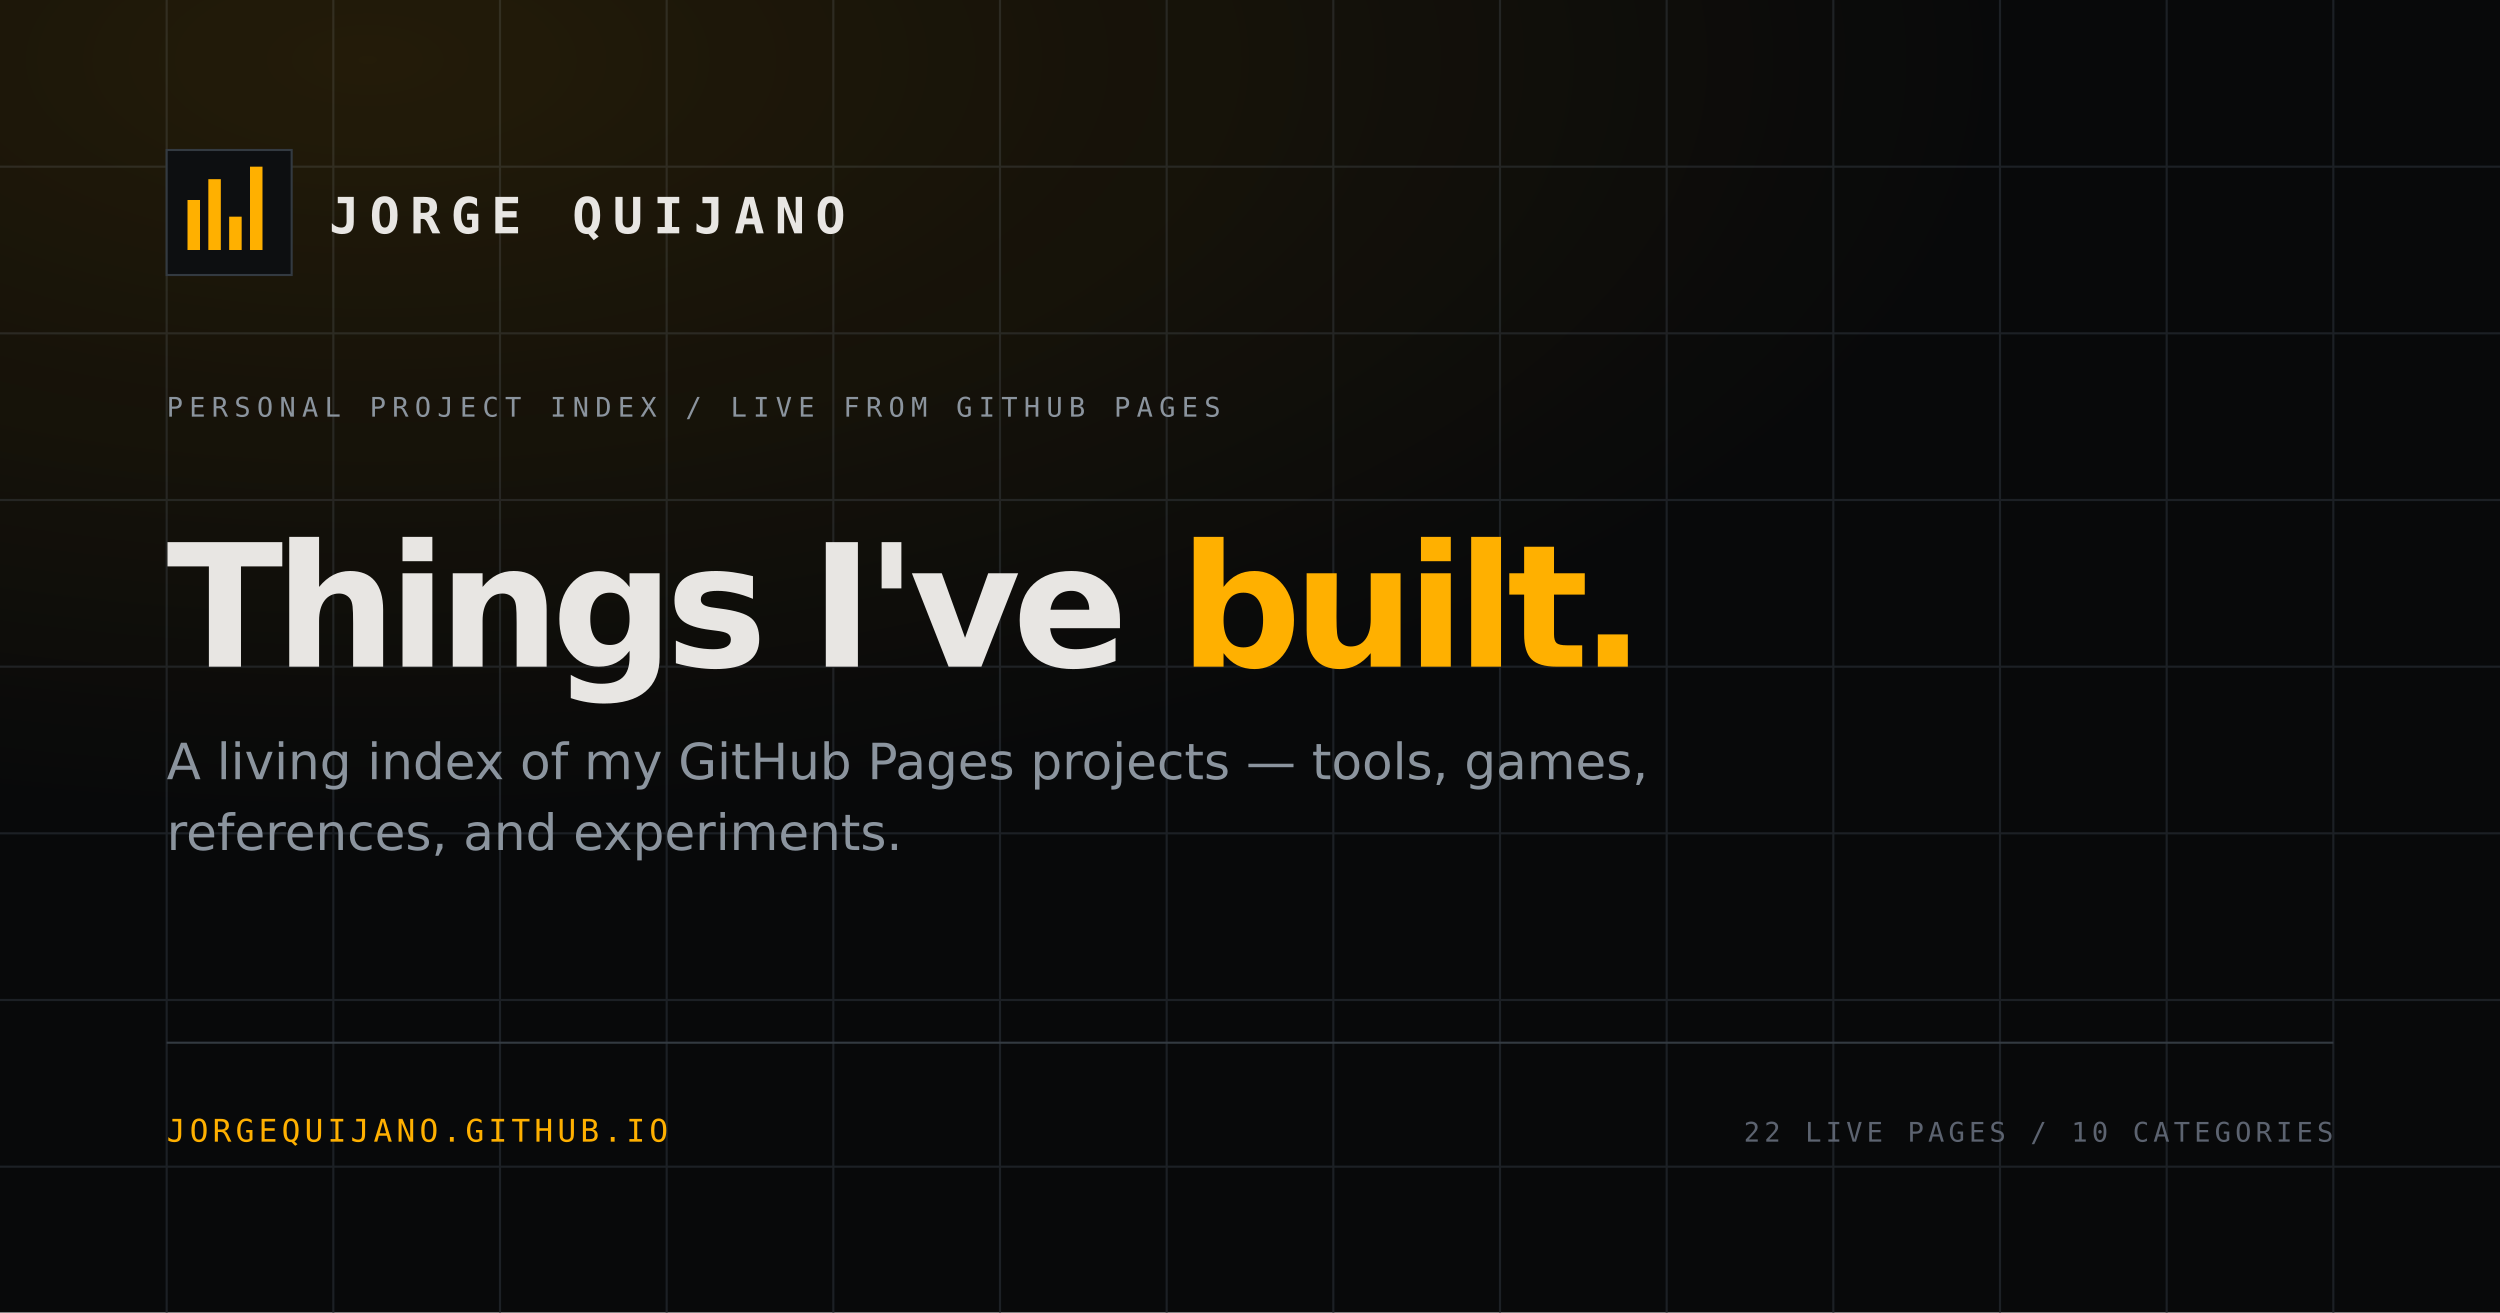
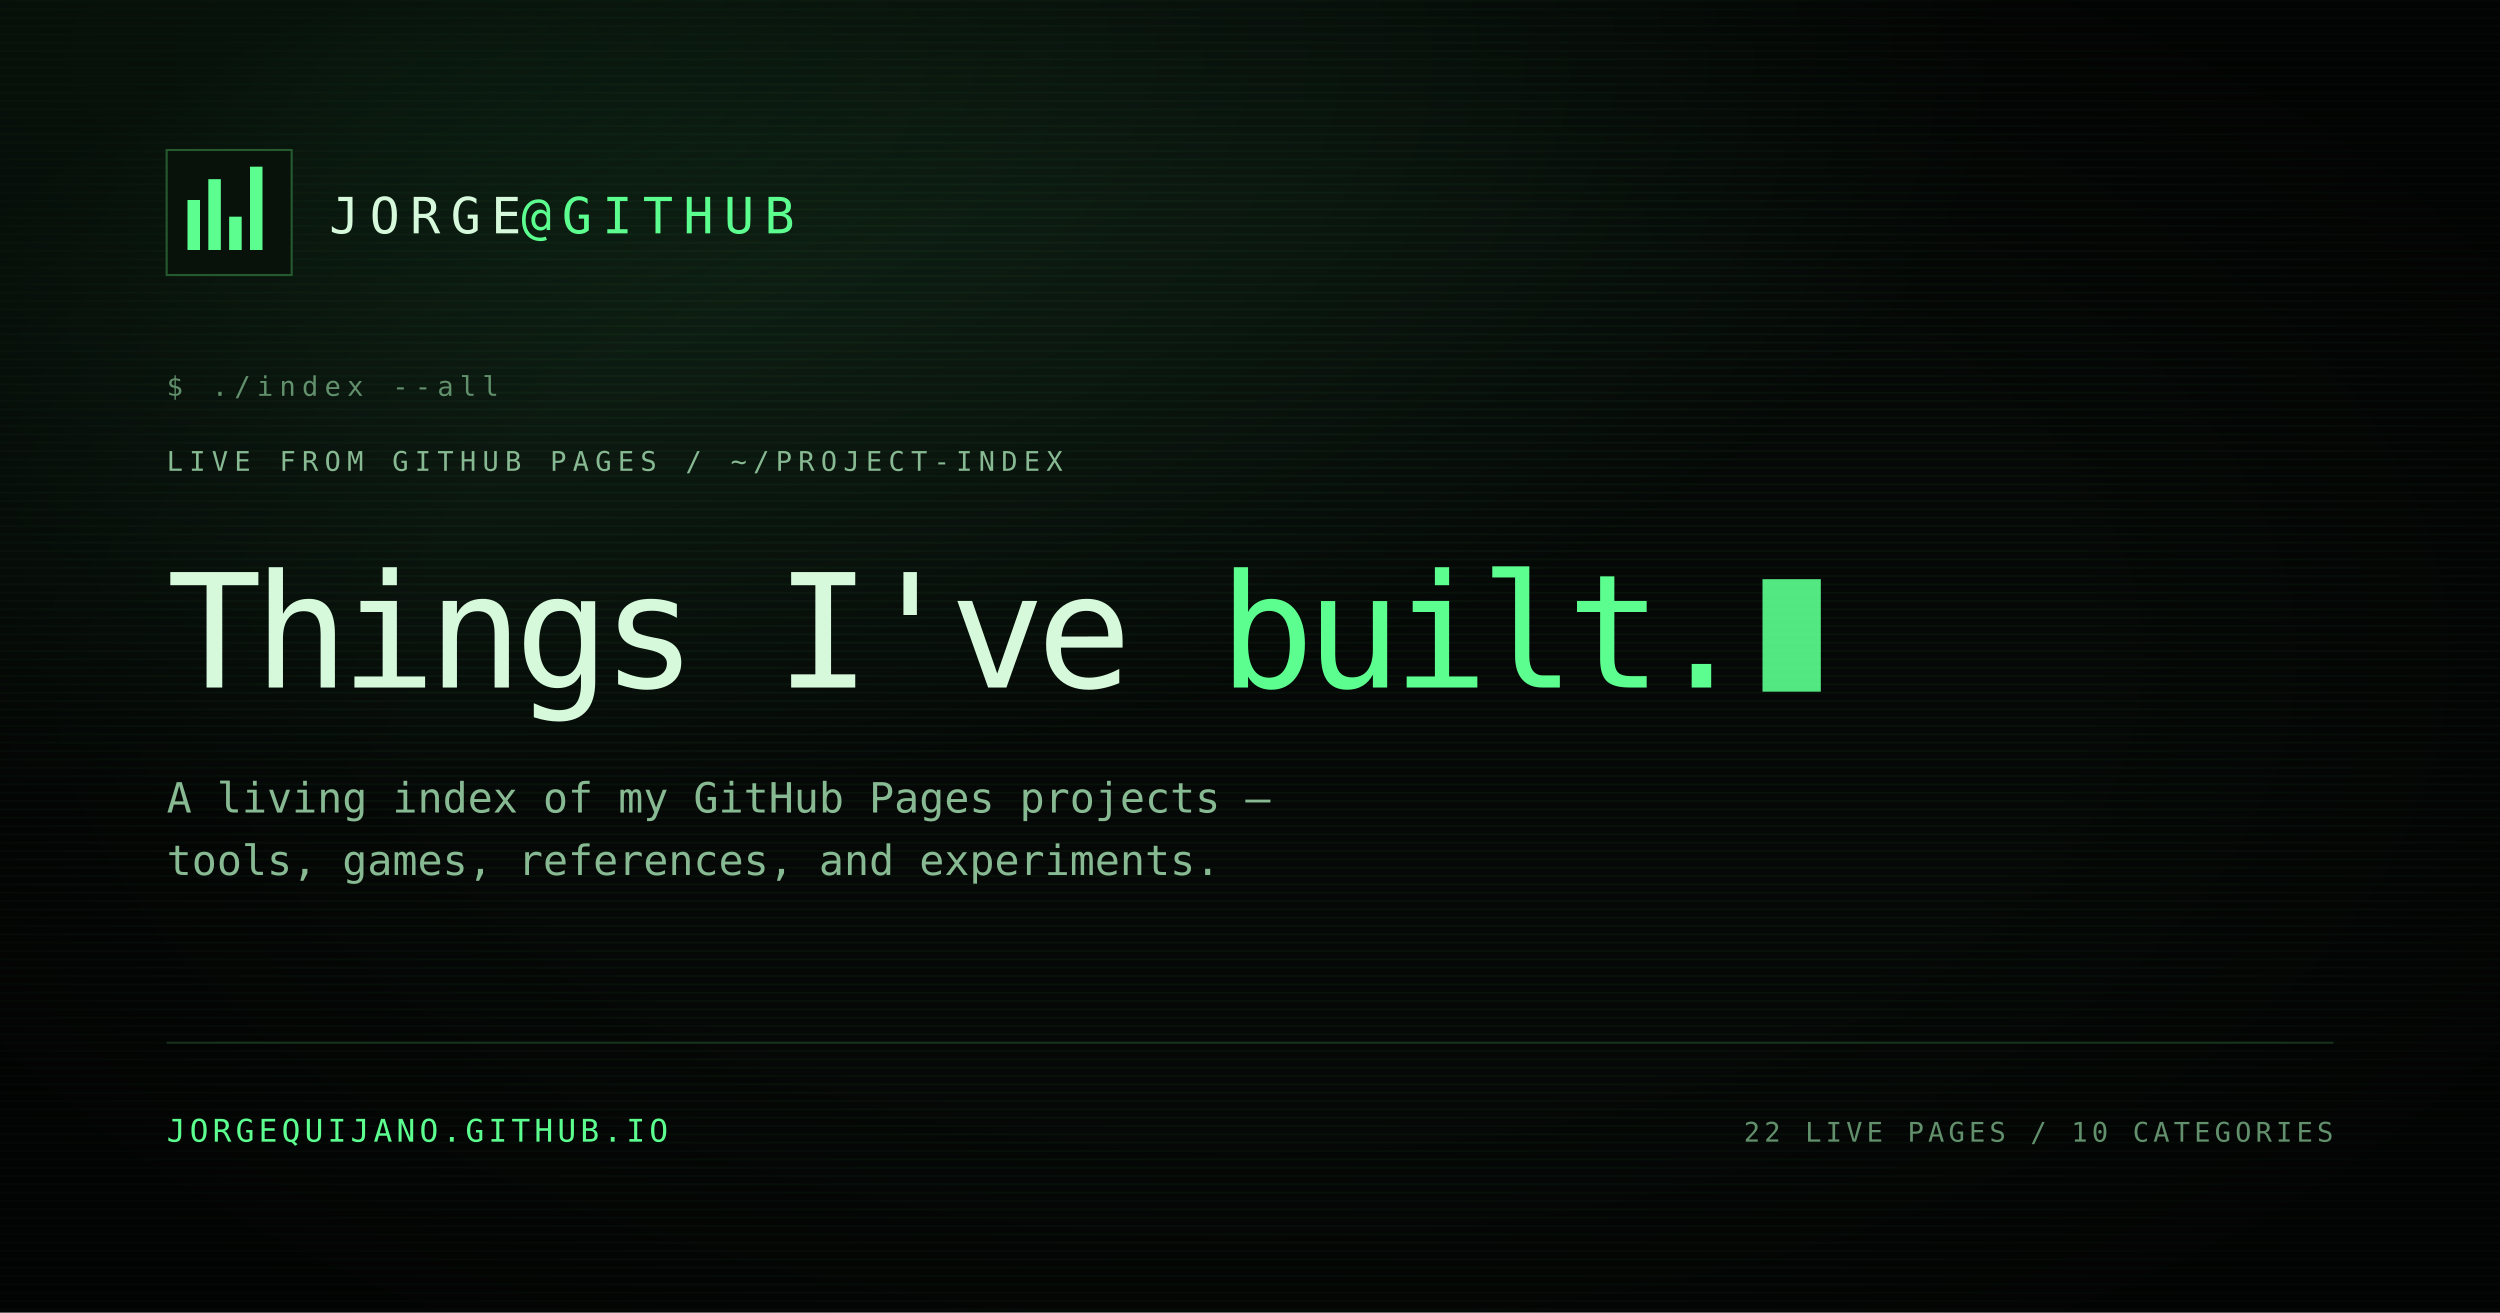
<svg xmlns="http://www.w3.org/2000/svg" width="1200" height="630" viewBox="0 0 1200 630">
-   <rect width="1200" height="630" fill="#08090a" />
-   <g stroke="#20252a" stroke-width="1" opacity="0.85">
-     <path d="M0 80H1200M0 160H1200M0 240H1200M0 320H1200M0 400H1200M0 480H1200M0 560H1200" />
-     <path d="M80 0V630M160 0V630M240 0V630M320 0V630M400 0V630M480 0V630M560 0V630M640 0V630M720 0V630M800 0V630M880 0V630M960 0V630M1040 0V630M1120 0V630" />
-   </g>
-   <rect x="0" y="0" width="1200" height="630" fill="url(#glow)" opacity="0.8" />
  <defs>
+     <pattern id="scan" width="4" height="4" patternUnits="userSpaceOnUse">
+       <rect width="4" height="1" fill="#5cff8f" opacity="0.035" />
+     </pattern>
+     <radialGradient id="vignette" cx="0" cy="0" r="1" gradientTransform="translate(600 315) scale(720 400)" gradientUnits="userSpaceOnUse">
+       <stop offset="0.55" stop-color="#000000" stop-opacity="0" />
+       <stop offset="1" stop-color="#000000" stop-opacity="0.55" />
+     </radialGradient>
    <radialGradient id="glow" cx="0" cy="0" r="1" gradientTransform="translate(180 30) scale(780 360)" gradientUnits="userSpaceOnUse">
-       <stop stop-color="#ffb000" stop-opacity="0.14" />
-       <stop offset="1" stop-color="#ffb000" stop-opacity="0" />
+       <stop stop-color="#5cff8f" stop-opacity="0.14" />
+       <stop offset="1" stop-color="#5cff8f" stop-opacity="0" />
    </radialGradient>
  </defs>
-   <rect x="80" y="72" width="60" height="60" fill="#0d0f11" stroke="#333a41" />
-   <path d="M90 120V96h6v24h-6zm10 0V86h6v34h-6zm10 0V104h6v16h-6zm10 0V80h6v40h-6z" fill="#ffb000" />
-   <text x="158" y="112" fill="#e8e6e3" font-family="IBM Plex Mono, DejaVu Sans Mono, monospace" font-size="24" font-weight="600" letter-spacing="5">JORGE QUIJANO</text>
-   <text x="80" y="200" fill="#8b949e" font-family="IBM Plex Mono, DejaVu Sans Mono, monospace" font-size="13" letter-spacing="3">PERSONAL PROJECT INDEX / LIVE FROM GITHUB PAGES</text>
-   <text x="80" y="320" fill="#e8e6e3" font-family="IBM Plex Sans, DejaVu Sans, sans-serif" font-size="82" font-weight="700" letter-spacing="-4">Things I've <tspan fill="#ffb000">built.</tspan>
+   <rect width="1200" height="630" fill="#050806" />
+   <rect width="1200" height="630" fill="url(#glow)" />
+   <rect width="1200" height="630" fill="url(#scan)" />
+   <rect width="1200" height="630" fill="url(#vignette)" />
+   <rect x="80" y="72" width="60" height="60" fill="#08110a" stroke="#255a2f" />
+   <path d="M90 120V96h6v24h-6zm10 0V86h6v34h-6zm10 0V104h6v16h-6zm10 0V80h6v40h-6z" fill="#5cff8f" />
+   <text x="158" y="112" fill="#d6f9dc" font-family="IBM Plex Mono, DejaVu Sans Mono, monospace" font-size="24" font-weight="500" letter-spacing="5">JORGE<tspan fill="#5cff8f">@GITHUB</tspan>
  </text>
-   <text x="80" y="374" fill="#8b949e" font-family="IBM Plex Sans, DejaVu Sans, sans-serif" font-size="24">A living index of my GitHub Pages projects — tools, games,</text>
-   <text x="80" y="408" fill="#8b949e" font-family="IBM Plex Sans, DejaVu Sans, sans-serif" font-size="24">references, and experiments.</text>
-   <rect x="80" y="500" width="1040" height="1" fill="#333a41" />
-   <text x="80" y="548" fill="#ffb000" font-family="IBM Plex Mono, DejaVu Sans Mono, monospace" font-size="15" letter-spacing="2">JORGEQUIJANO.GITHUB.IO</text>
-   <text x="1120" y="548" fill="#5c6370" font-family="IBM Plex Mono, DejaVu Sans Mono, monospace" font-size="13" text-anchor="end" letter-spacing="2">22 LIVE PAGES / 10 CATEGORIES</text>
+   <text x="80" y="190" fill="#62906c" font-family="IBM Plex Mono, DejaVu Sans Mono, monospace" font-size="13" letter-spacing="3">$ ./index --all</text>
+   <text x="80" y="226" fill="#87b992" font-family="IBM Plex Mono, DejaVu Sans Mono, monospace" font-size="13" letter-spacing="3">LIVE FROM GITHUB PAGES / ~/PROJECT-INDEX</text>
+   <text x="80" y="330" fill="#d6f9dc" font-family="IBM Plex Mono, DejaVu Sans Mono, monospace" font-size="76" font-weight="500" letter-spacing="-4">Things I've <tspan fill="#5cff8f">built.</tspan>
+   </text>
+   <rect x="846" y="278" width="28" height="54" fill="#5cff8f" opacity="0.9" />
+   <text x="80" y="390" fill="#87b992" font-family="IBM Plex Mono, DejaVu Sans Mono, monospace" font-size="20">A living index of my GitHub Pages projects —</text>
+   <text x="80" y="420" fill="#87b992" font-family="IBM Plex Mono, DejaVu Sans Mono, monospace" font-size="20">tools, games, references, and experiments.</text>
+   <rect x="80" y="500" width="1040" height="1" fill="#16311c" />
+   <text x="80" y="548" fill="#5cff8f" font-family="IBM Plex Mono, DejaVu Sans Mono, monospace" font-size="15" letter-spacing="2">JORGEQUIJANO.GITHUB.IO</text>
+   <text x="1120" y="548" fill="#62906c" font-family="IBM Plex Mono, DejaVu Sans Mono, monospace" font-size="13" text-anchor="end" letter-spacing="2">22 LIVE PAGES / 10 CATEGORIES</text>
</svg>
